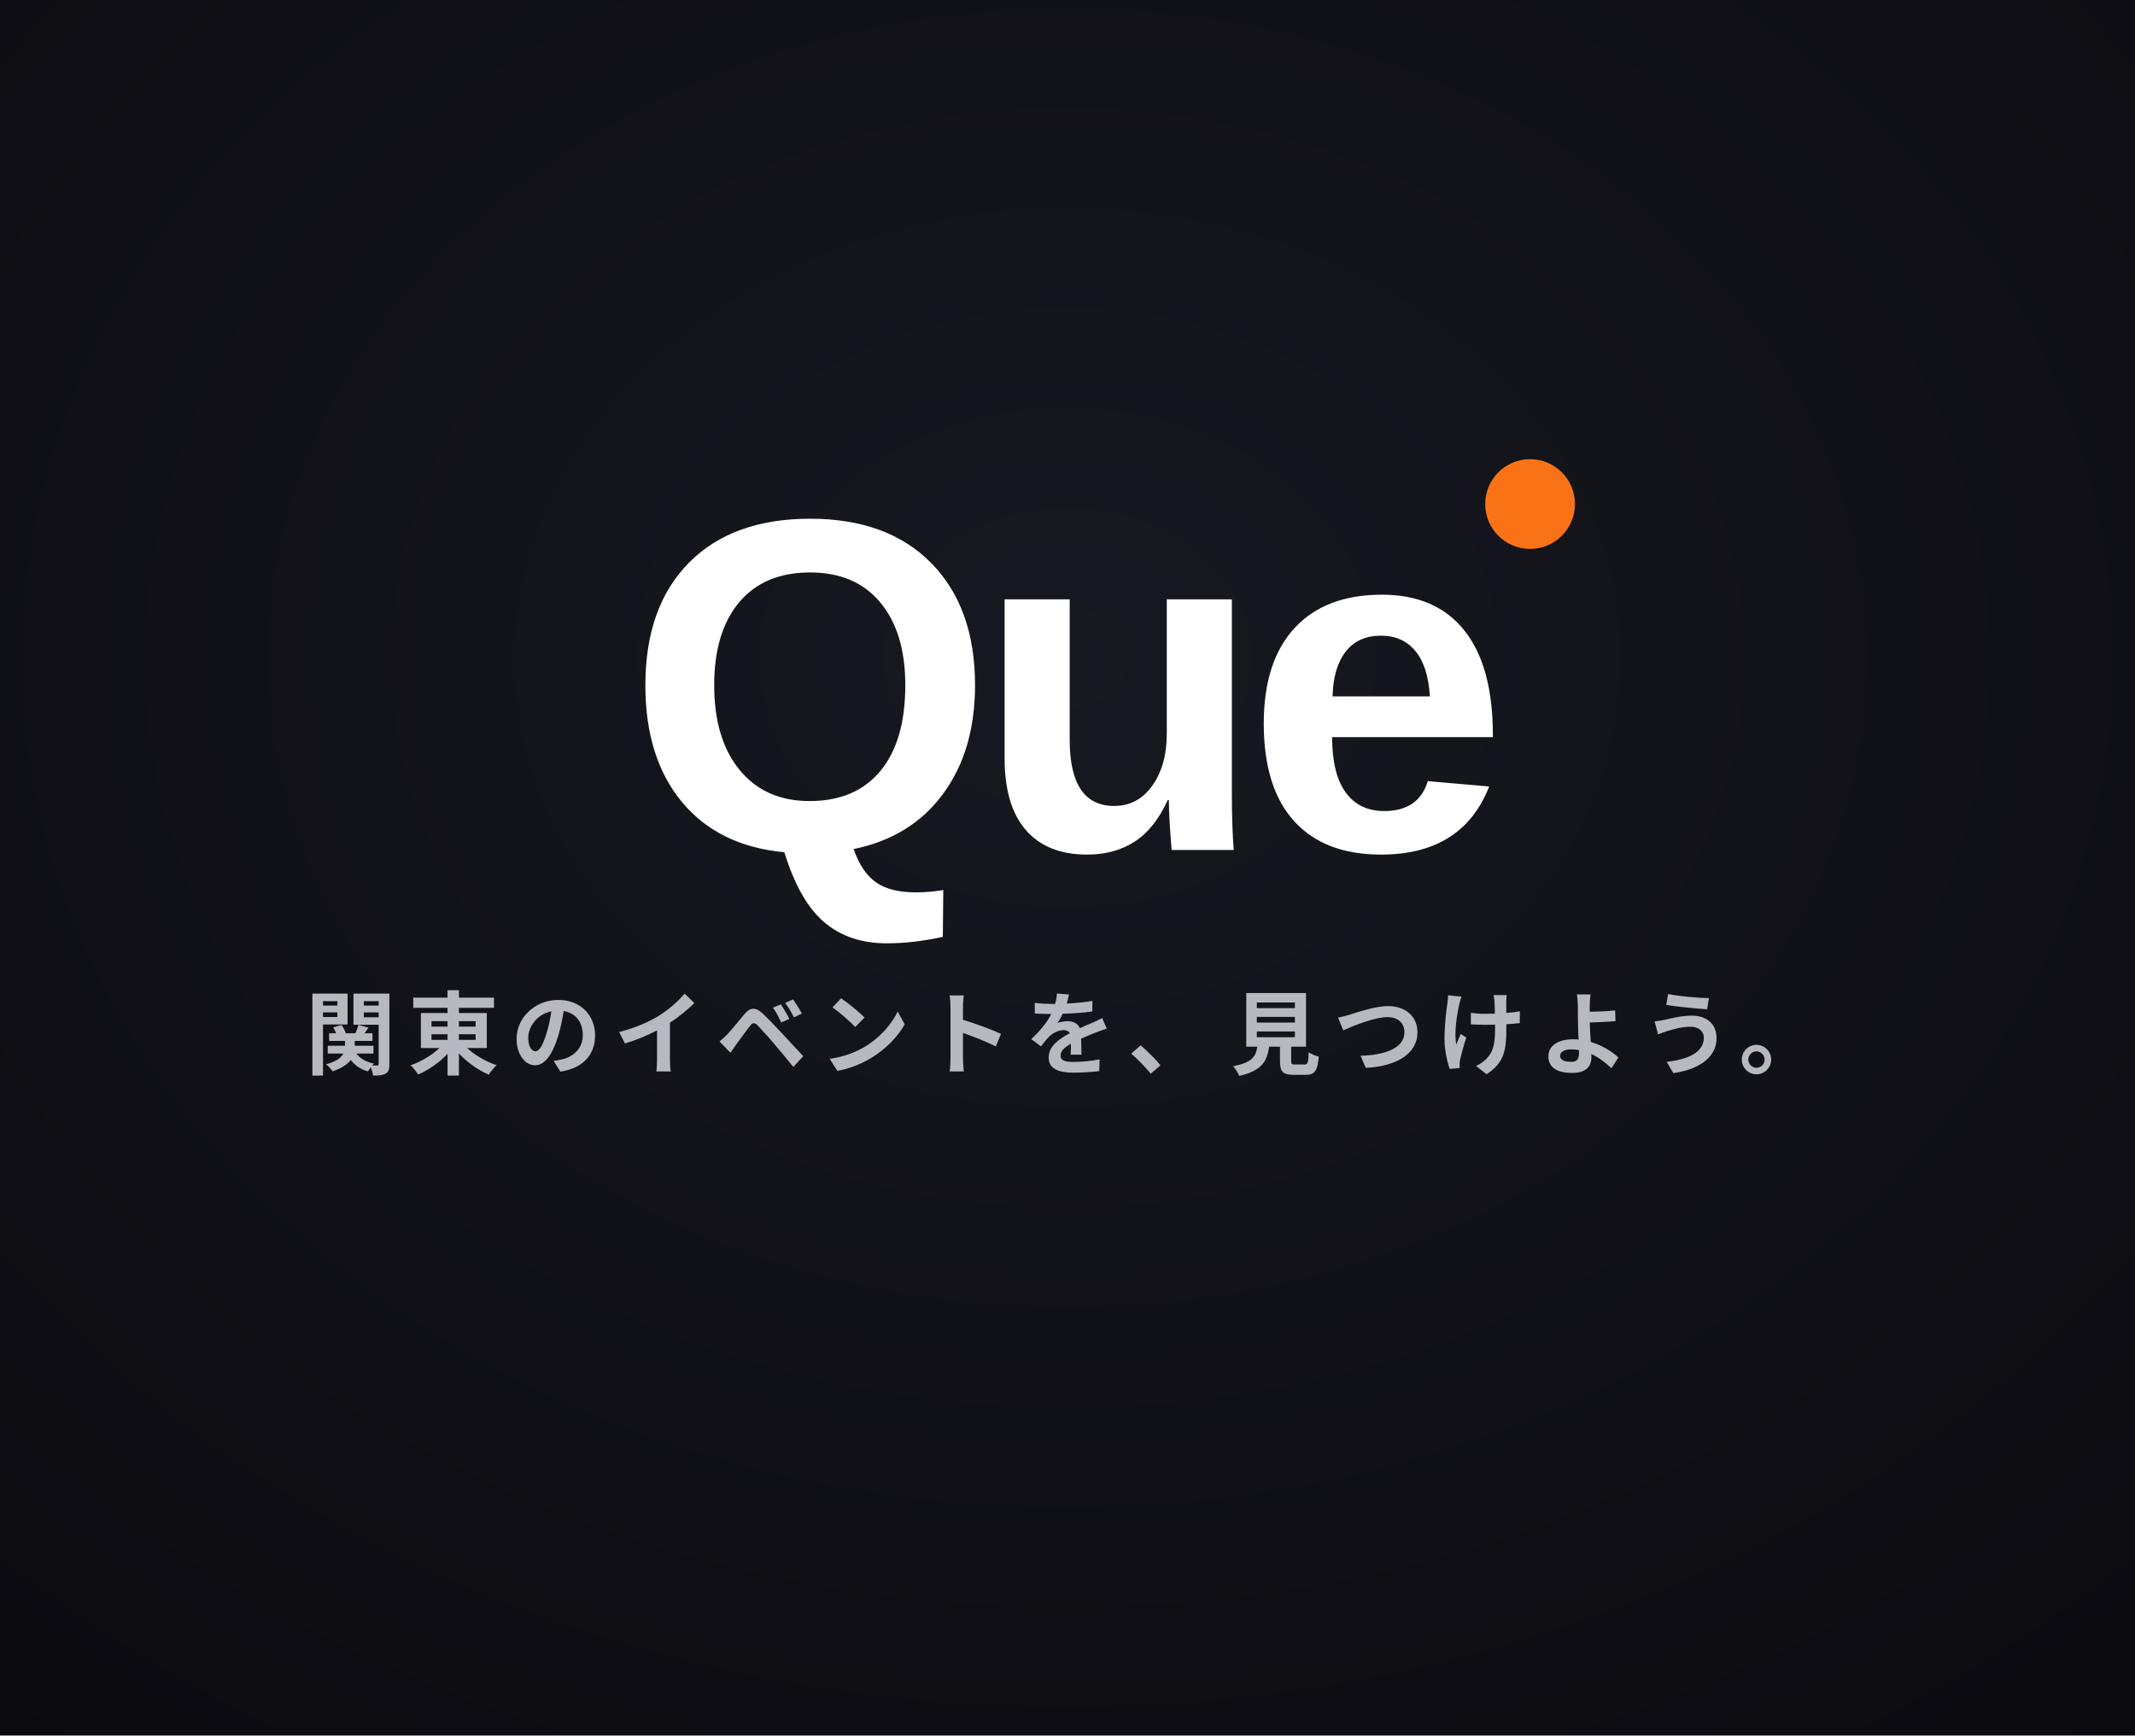
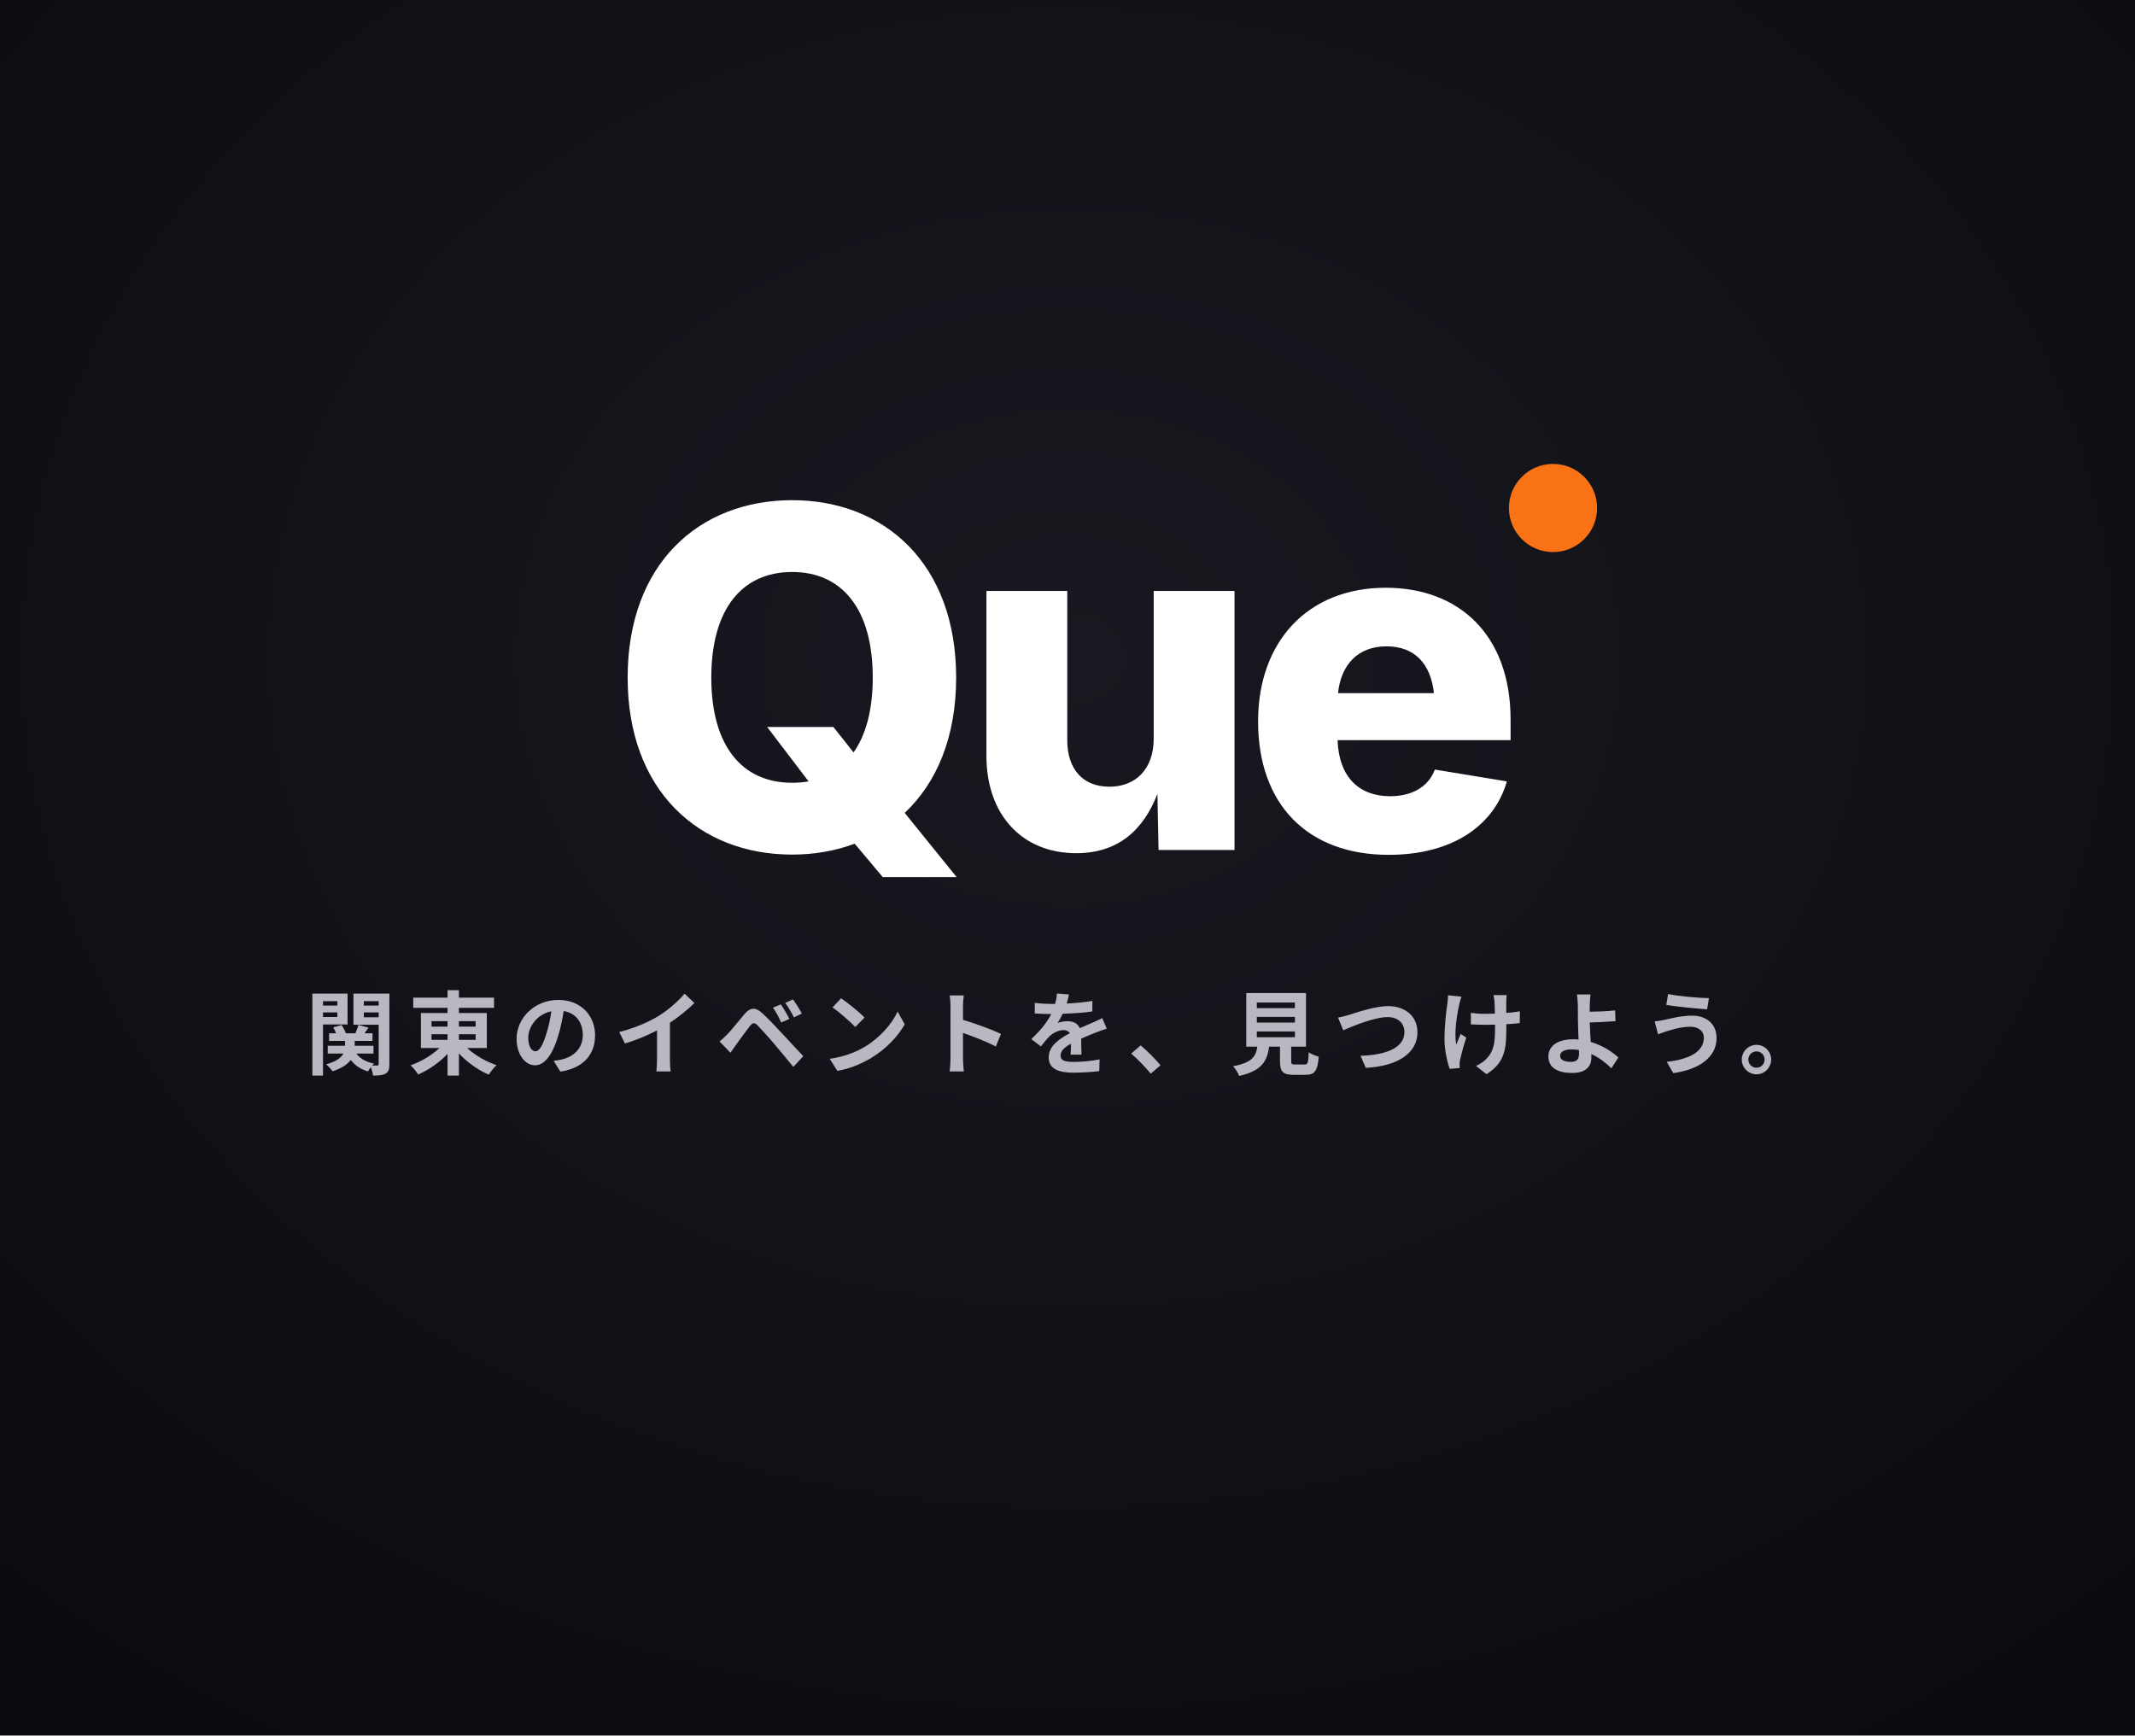
<svg xmlns="http://www.w3.org/2000/svg" viewBox="0 0 1080 878">
  <defs>
    <radialGradient id="cbg" cx="50%" cy="38%" r="80%">
      <stop offset="0%" stop-color="#181820" />
      <stop offset="100%" stop-color="#0A0A0F" />
    </radialGradient>
  </defs>
  <rect width="1080" height="878" fill="url(#cbg)" />
-   <text x="540" y="430" font-family="'Helvetica Neue', 'Arial', system-ui, sans-serif" font-size="240" font-weight="800" fill="#FFFFFF" text-anchor="middle" letter-spacing="-10">Que</text>
-   <circle cx="774" cy="255" r="22.7" fill="#F97316" />
+   <text x="540" y="430" font-family="'SF Pro Display', system-ui, sans-serif" font-size="240" font-weight="800" fill="#FFFFFF" text-anchor="middle" letter-spacing="-10">Que</text>
+   <circle cx="785.6" cy="257" r="22.3" fill="#F97316" />
  <text x="540" y="540" font-family="'Hiragino Sans', 'Helvetica Neue', system-ui, sans-serif" font-size="46" font-weight="600" fill="#B8B8C0" text-anchor="middle" letter-spacing="6">関東のイベントを、見つけよう。</text>
</svg>
